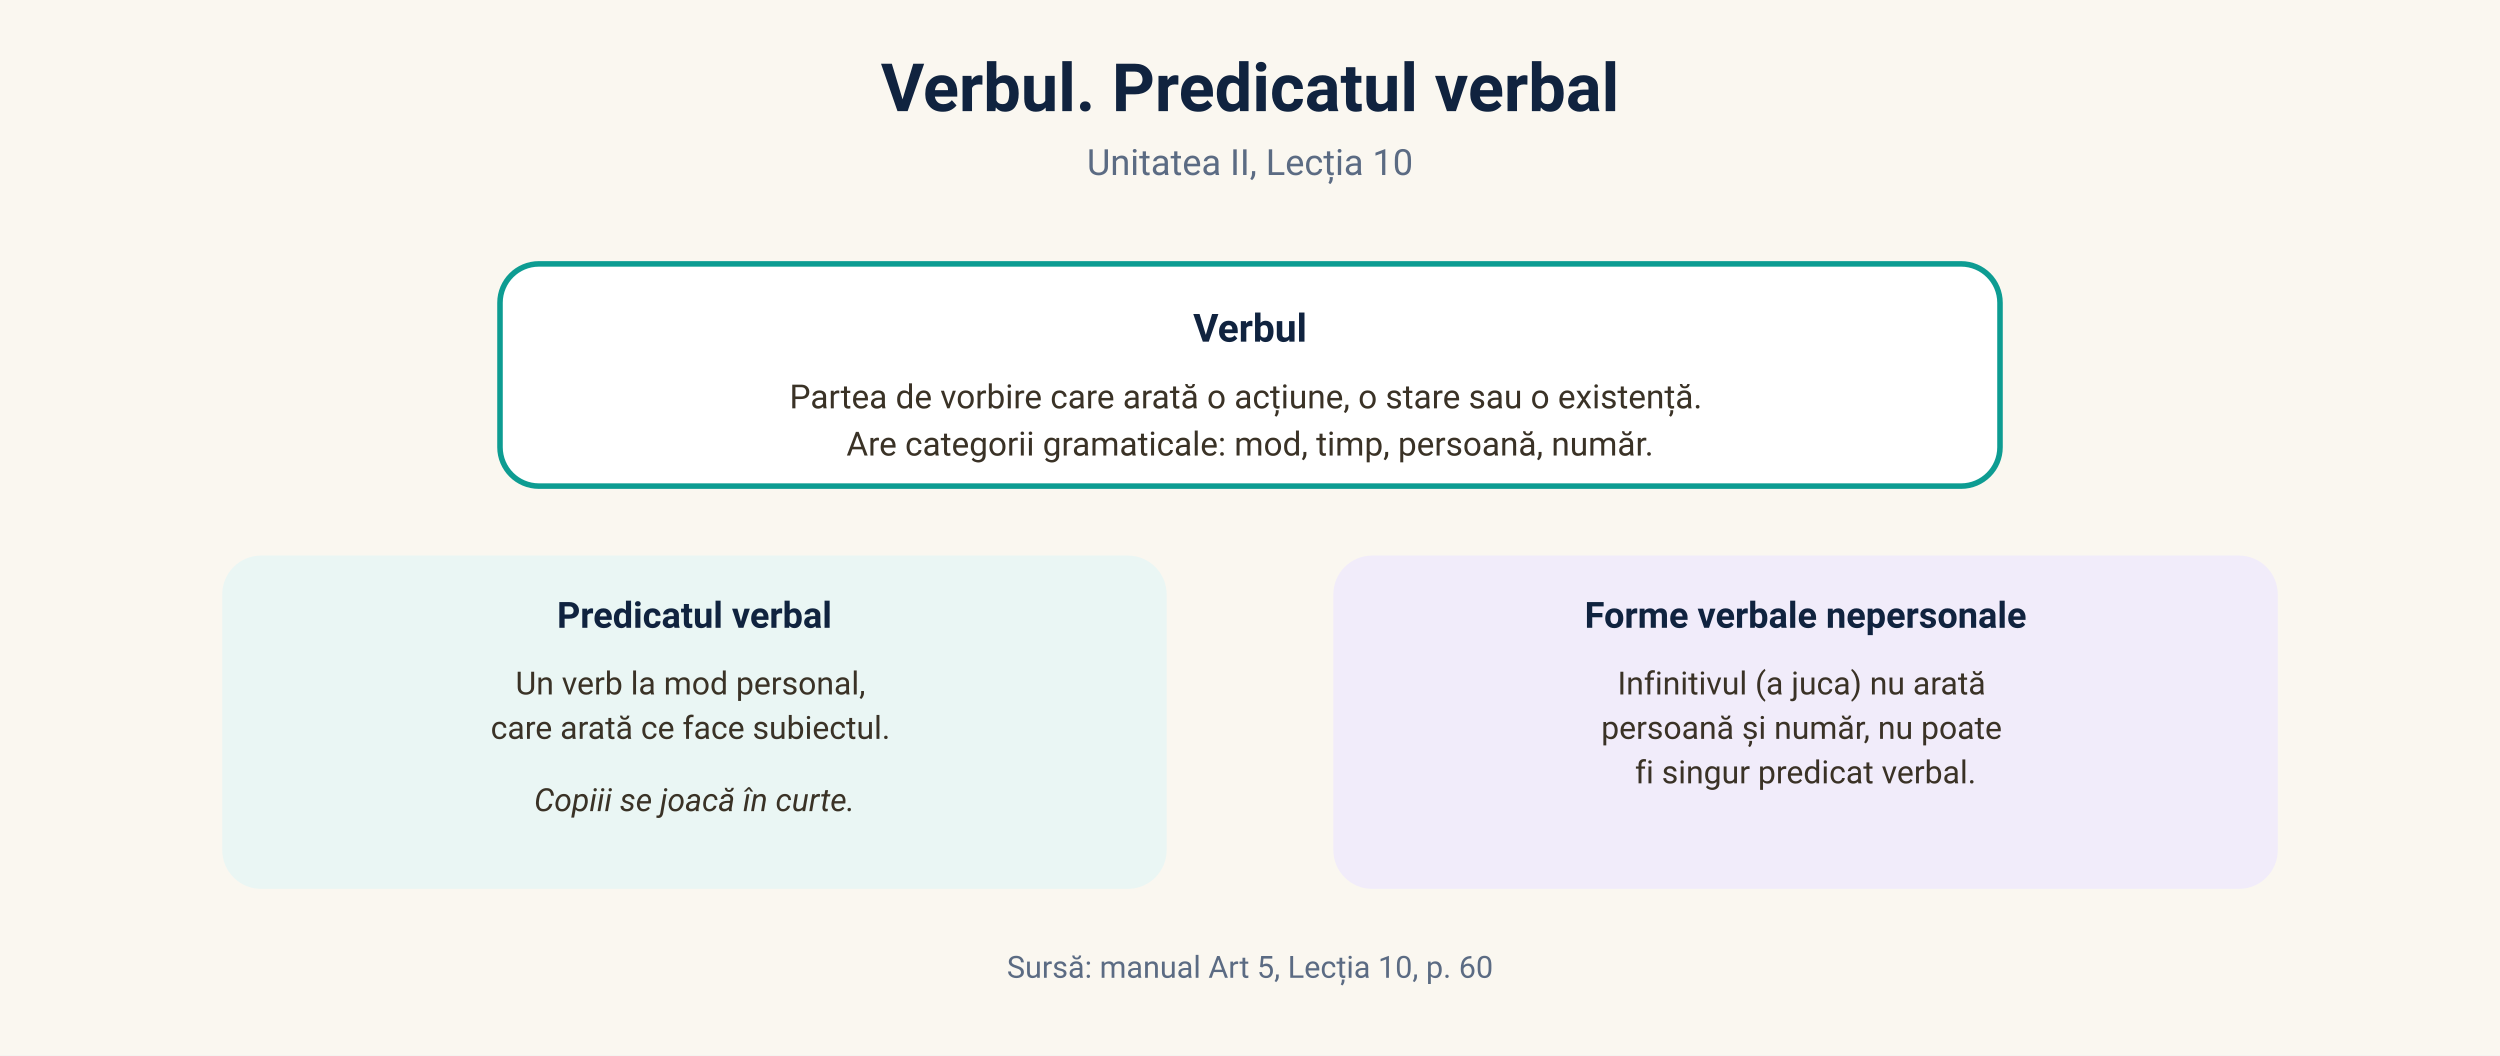
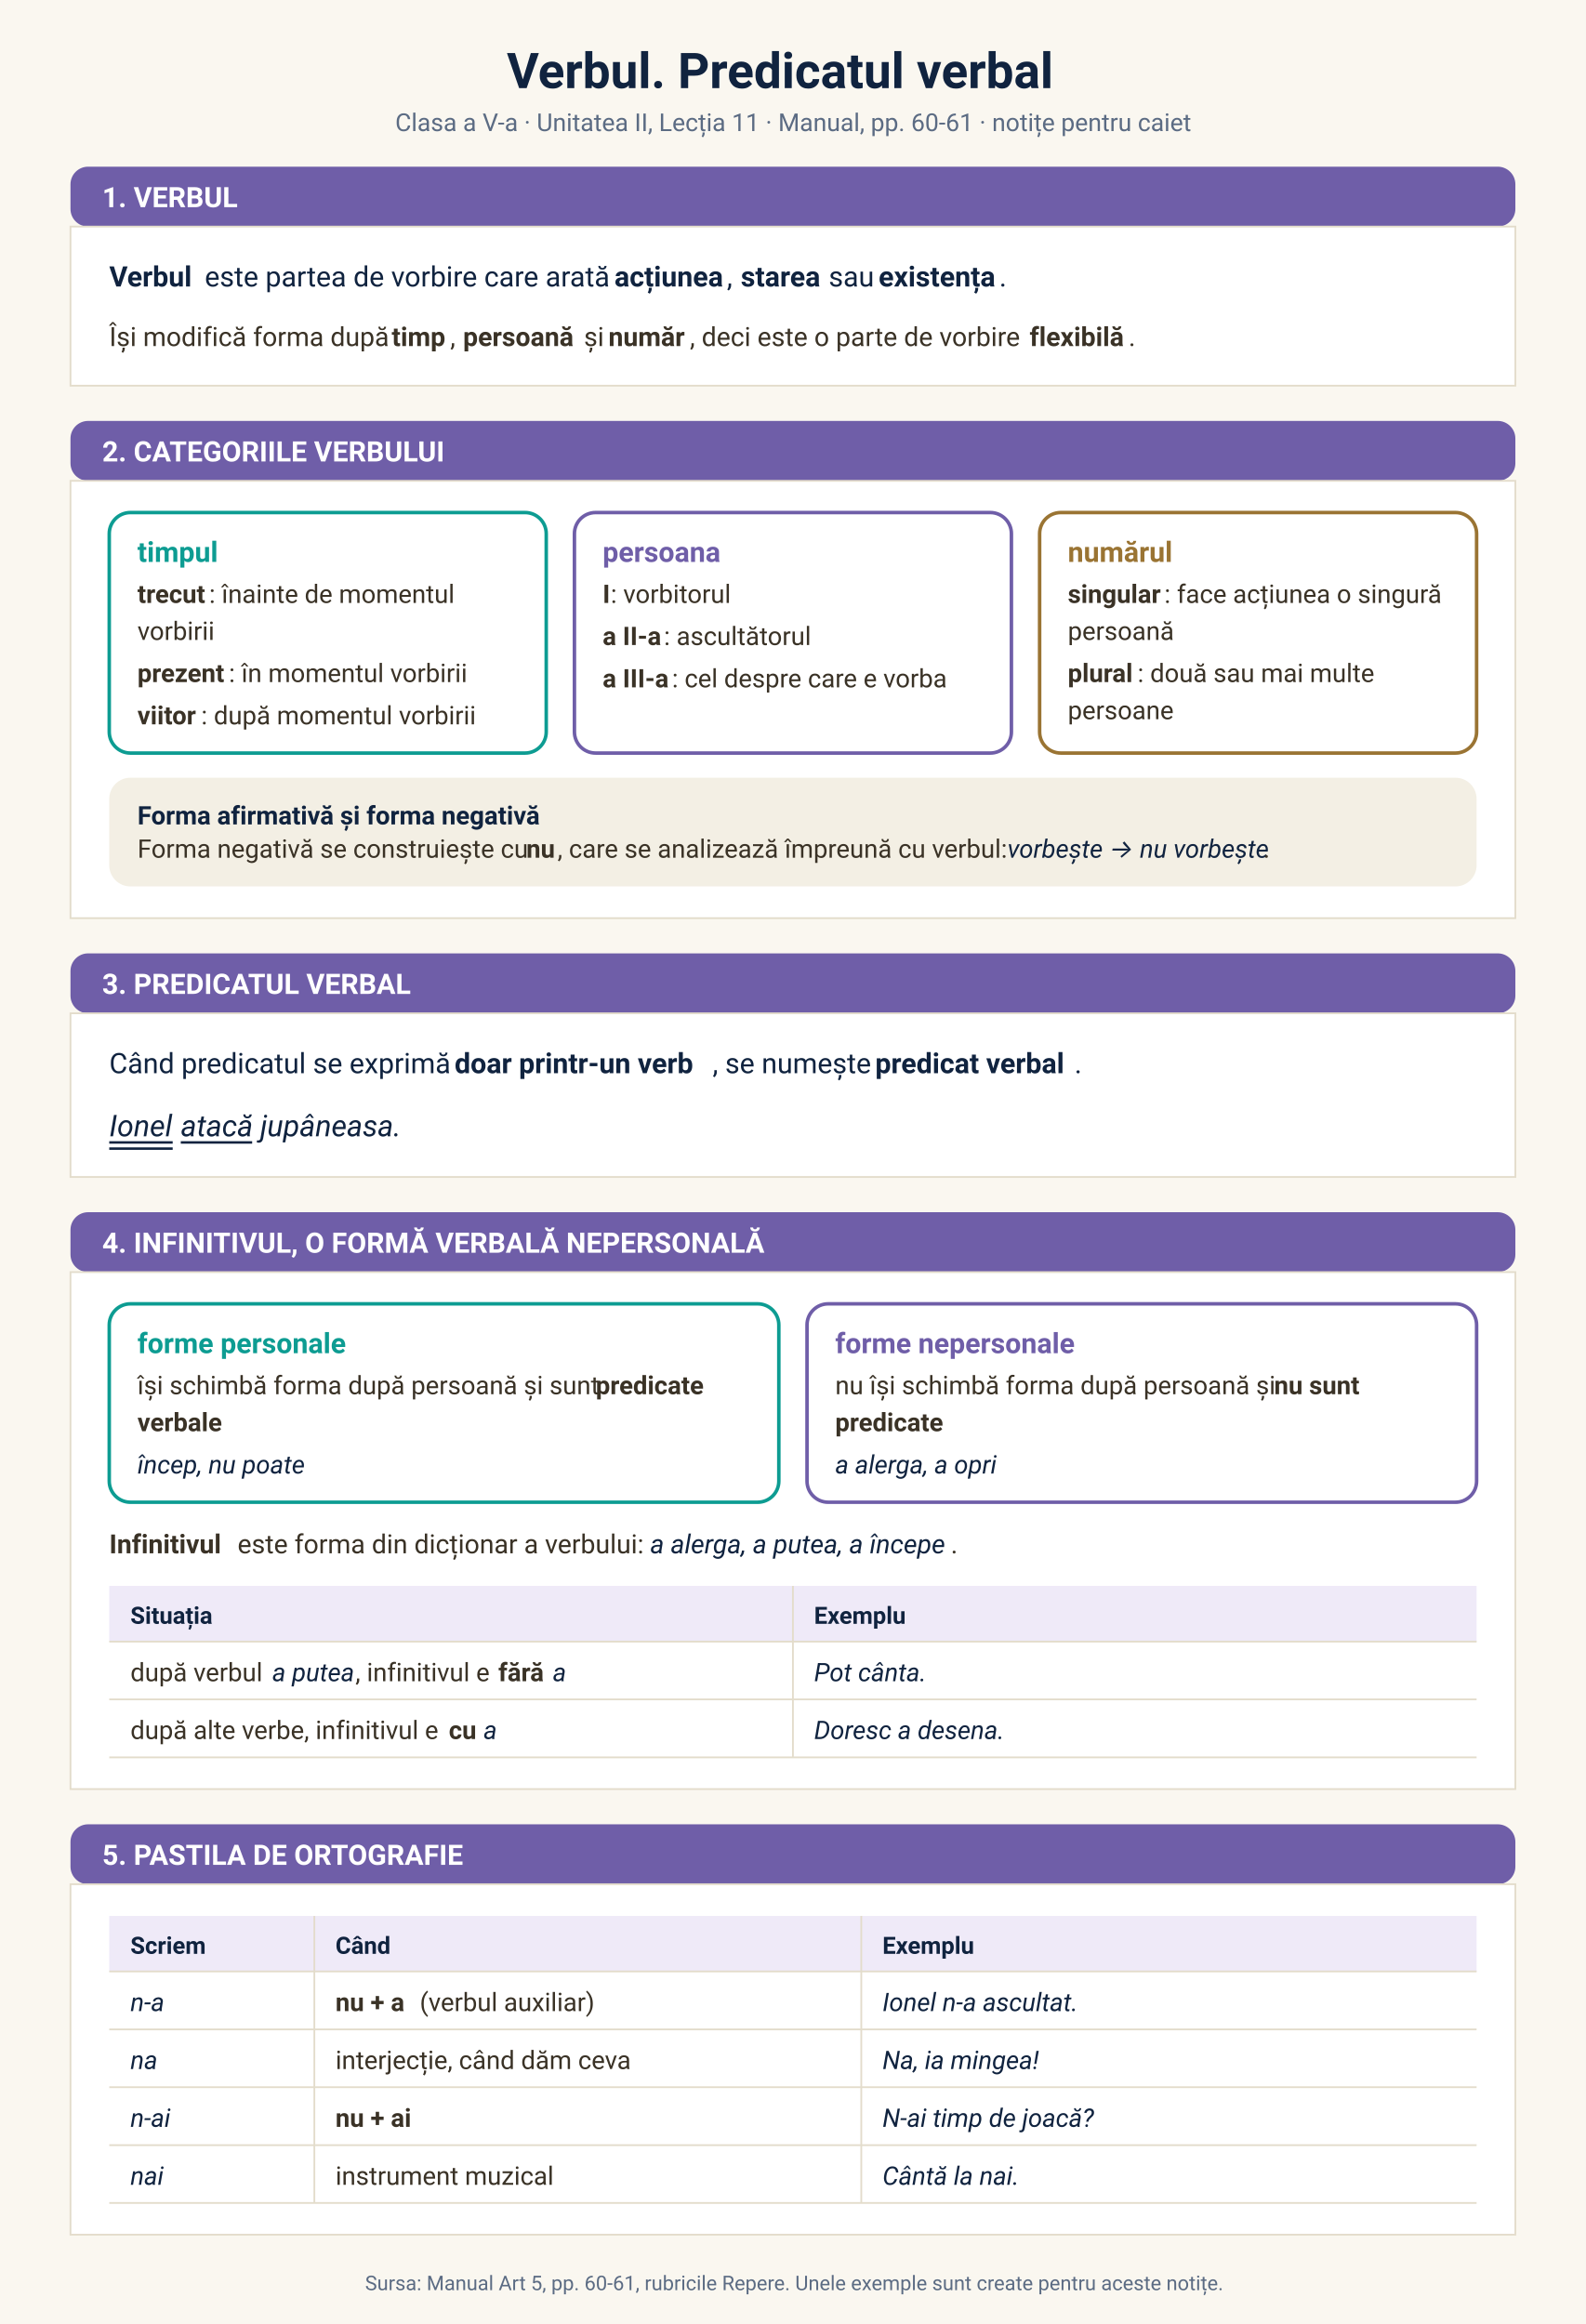
- <svg xmlns="http://www.w3.org/2000/svg" viewBox="0 0 900 380" font-family="'Segoe UI', 'Plus Jakarta Sans', -apple-system, Roboto, sans-serif">
-   <rect width="900" height="380" fill="#faf7f0" />
-   <text x="450" y="40" text-anchor="middle" font-size="24" font-weight="700" fill="#10233f">Verbul. Predicatul verbal</text>
-   <text x="450" y="63" text-anchor="middle" font-size="13" fill="#5b6b83">Unitatea II, Lecția 10</text>
-   <rect x="180" y="95" width="540" height="80" rx="14" fill="#ffffff" stroke="#0d9c92" stroke-width="2" />
-   <text x="450" y="123" text-anchor="middle" font-size="14" font-weight="700" fill="#10233f">Verbul</text>
-   <text font-size="12" fill="#3a3226" text-anchor="middle">
-     <tspan x="450" y="147">Partea de vorbire care arată o acțiune, o stare sau o existență.</tspan>
-     <tspan x="450" y="164">Are categorii gramaticale: mod, timp, persoană, număr.</tspan>
-   </text>
-   <g>
-     <rect x="80" y="200" width="340" height="120" rx="14" fill="#eaf6f4" />
-     <text x="250" y="226" text-anchor="middle" font-size="13" font-weight="700" fill="#10233f">Predicatul verbal</text>
-     <text font-size="11.5" fill="#3a3226" text-anchor="middle">
-       <tspan x="250" y="250">Un verb la mod personal,</tspan>
-       <tspan x="250" y="266">care arată ce face subiectul.</tspan>
-       <tspan x="250" y="292" font-style="italic">Copiii se joacă în curte.</tspan>
-     </text>
-   </g>
-   <g>
-     <rect x="480" y="200" width="340" height="120" rx="14" fill="#f1ecfa" />
-     <text x="650" y="226" text-anchor="middle" font-size="13" font-weight="700" fill="#10233f">Forme verbale nepersonale</text>
-     <text font-size="11.5" fill="#3a3226" text-anchor="middle">
-       <tspan x="650" y="250">Infinitivul (a juca) nu arată</tspan>
-       <tspan x="650" y="266">persoană și număr, nu poate</tspan>
-       <tspan x="650" y="282">fi singur predicat verbal.</tspan>
-     </text>
-   </g>
-   <text x="450" y="352" text-anchor="middle" font-size="11" fill="#5b6b83">Sursă: manual Art 5, Lecția 10, p. 60</text>
+ <svg xmlns="http://www.w3.org/2000/svg" viewBox="0 0 900 1319" font-family="'Segoe UI', 'Plus Jakarta Sans', -apple-system, Roboto, sans-serif">
+   <rect width="900" height="1319" fill="#faf7f0" />
+   <text x="287.6" y="50.0" font-size="28" fill="#10233f" font-weight="700" textLength="325.3" lengthAdjust="spacing">Verbul. Predicatul verbal</text>
+   <text x="224.3" y="74.4" font-size="14" fill="#5b6b83" textLength="451.4" lengthAdjust="spacing">Clasa a V-a · Unitatea II, Lecția 11 · Manual, pp. 60-61 · notițe pentru caiet</text>
+   <rect x="40" y="94.6" width="820" height="34" rx="10" fill="#6f5ea8" />
+   <text x="58" y="117.6" font-size="16" font-weight="700" fill="#ffffff">1. VERBUL</text>
+   <rect x="40" y="128.6" width="820" height="90.3" fill="#ffffff" stroke="#e3dccb" />
+   <text x="62.0" y="162.6" font-size="16" fill="#10233f" font-weight="700" textLength="49.9" lengthAdjust="spacing">Verbul</text>
+   <text x="116.2" y="162.6" font-size="16" fill="#10233f" textLength="228.2" lengthAdjust="spacing">este partea de vorbire care arată</text>
+   <text x="348.7" y="162.6" font-size="16" fill="#10233f" font-weight="700" textLength="63.8" lengthAdjust="spacing">acțiunea</text>
+   <text x="412.5" y="162.6" font-size="16" fill="#10233f" textLength="3.5" lengthAdjust="spacing">,</text>
+   <text x="420.4" y="162.6" font-size="16" fill="#10233f" font-weight="700" textLength="45.6" lengthAdjust="spacing">starea</text>
+   <text x="470.3" y="162.6" font-size="16" fill="#10233f" textLength="24.0" lengthAdjust="spacing">sau</text>
+   <text x="498.6" y="162.6" font-size="16" fill="#10233f" font-weight="700" textLength="68.5" lengthAdjust="spacing">existența</text>
+   <text x="567.1" y="162.6" font-size="16" fill="#10233f" textLength="3.5" lengthAdjust="spacing">.</text>
+   <text x="62.0" y="196.4" font-size="15" fill="#3a3226" textLength="156.3" lengthAdjust="spacing">Își modifică forma după</text>
+   <text x="222.3" y="196.4" font-size="15" fill="#3a3226" font-weight="700" textLength="33.1" lengthAdjust="spacing">timp</text>
+   <text x="255.5" y="196.4" font-size="15" fill="#3a3226" textLength="3.3" lengthAdjust="spacing">,</text>
+   <text x="262.8" y="196.4" font-size="15" fill="#3a3226" font-weight="700" textLength="64.5" lengthAdjust="spacing">persoană</text>
+   <text x="331.4" y="196.4" font-size="15" fill="#3a3226" textLength="9.9" lengthAdjust="spacing">și</text>
+   <text x="345.3" y="196.4" font-size="15" fill="#3a3226" font-weight="700" textLength="46.2" lengthAdjust="spacing">număr</text>
+   <text x="391.5" y="196.4" font-size="15" fill="#3a3226" textLength="188.7" lengthAdjust="spacing">, deci este o parte de vorbire</text>
+   <text x="584.3" y="196.4" font-size="15" fill="#3a3226" font-weight="700" textLength="56.2" lengthAdjust="spacing">flexibilă</text>
+   <text x="640.5" y="196.4" font-size="15" fill="#3a3226" textLength="3.3" lengthAdjust="spacing">.</text>
+   <rect x="40" y="238.9" width="820" height="34" rx="10" fill="#6f5ea8" />
+   <text x="58" y="261.9" font-size="16" font-weight="700" fill="#ffffff">2. CATEGORIILE VERBULUI</text>
+   <rect x="40" y="272.9" width="820" height="248.2" fill="#ffffff" stroke="#e3dccb" />
+   <rect x="62.0" y="290.9" width="248.0" height="136.5" rx="12" fill="#ffffff" stroke="#0d9c92" stroke-width="2" />
+   <text x="78.0" y="318.9" font-size="16" fill="#0d9c92" font-weight="700" textLength="49.6" lengthAdjust="spacing">timpul</text>
+   <text x="78.0" y="342.2" font-size="14.5" fill="#3a3226" font-weight="700" textLength="40.7" lengthAdjust="spacing">trecut</text>
+   <text x="118.7" y="342.2" font-size="14.5" fill="#3a3226" textLength="140.4" lengthAdjust="spacing">: înainte de momentul</text>
+   <text x="78.0" y="363.2" font-size="14.5" fill="#3a3226" textLength="44.7" lengthAdjust="spacing">vorbirii</text>
+   <text x="78.0" y="387.1" font-size="14.5" fill="#3a3226" font-weight="700" textLength="51.9" lengthAdjust="spacing">prezent</text>
+   <text x="129.9" y="387.1" font-size="14.5" fill="#3a3226" textLength="137.3" lengthAdjust="spacing">: în momentul vorbirii</text>
+   <text x="78.0" y="411.1" font-size="14.5" fill="#3a3226" font-weight="700" textLength="36.2" lengthAdjust="spacing">viitor</text>
+   <text x="114.2" y="411.1" font-size="14.5" fill="#3a3226" textLength="158.3" lengthAdjust="spacing">: după momentul vorbirii</text>
+   <rect x="326.0" y="290.9" width="248.0" height="136.5" rx="12" fill="#ffffff" stroke="#6f5ea8" stroke-width="2" />
+   <text x="342.0" y="318.9" font-size="16" fill="#6f5ea8" font-weight="700" textLength="68.8" lengthAdjust="spacing">persoana</text>
+   <text x="342.0" y="342.2" font-size="14.5" fill="#3a3226" font-weight="700" textLength="4.6" lengthAdjust="spacing">I</text>
+   <text x="346.6" y="342.2" font-size="14.5" fill="#3a3226" textLength="70.0" lengthAdjust="spacing">: vorbitorul</text>
+   <text x="342.0" y="366.1" font-size="14.5" fill="#3a3226" font-weight="700" textLength="34.8" lengthAdjust="spacing">a II-a</text>
+   <text x="376.8" y="366.1" font-size="14.5" fill="#3a3226" textLength="81.6" lengthAdjust="spacing">: ascultătorul</text>
+   <text x="342.0" y="390.1" font-size="14.5" fill="#3a3226" font-weight="700" textLength="39.4" lengthAdjust="spacing">a III-a</text>
+   <text x="381.4" y="390.1" font-size="14.5" fill="#3a3226" textLength="154.6" lengthAdjust="spacing">: cel despre care e vorba</text>
+   <rect x="590.0" y="290.9" width="248.0" height="136.5" rx="12" fill="#ffffff" stroke="#9a7433" stroke-width="2" />
+   <text x="606.0" y="318.9" font-size="16" fill="#9a7433" font-weight="700" textLength="63.5" lengthAdjust="spacing">numărul</text>
+   <text x="606.0" y="342.2" font-size="14.5" fill="#3a3226" font-weight="700" textLength="54.8" lengthAdjust="spacing">singular</text>
+   <text x="660.8" y="342.2" font-size="14.5" fill="#3a3226" textLength="154.6" lengthAdjust="spacing">: face acțiunea o singură</text>
+   <text x="606.0" y="363.2" font-size="14.5" fill="#3a3226" textLength="58.9" lengthAdjust="spacing">persoană</text>
+   <text x="606.0" y="387.1" font-size="14.5" fill="#3a3226" font-weight="700" textLength="39.6" lengthAdjust="spacing">plural</text>
+   <text x="645.6" y="387.1" font-size="14.5" fill="#3a3226" textLength="133.4" lengthAdjust="spacing">: două sau mai multe</text>
+   <text x="606.0" y="408.2" font-size="14.5" fill="#3a3226" textLength="59.0" lengthAdjust="spacing">persoane</text>
+   <rect x="62.0" y="441.4" width="776.0" height="61.7" rx="12" fill="#f3efe4" />
+   <text x="78.0" y="467.9" font-size="14.5" fill="#10233f" font-weight="700" textLength="240.0" lengthAdjust="spacing">Forma afirmativă și forma negativă</text>
+   <text x="78.0" y="486.8" font-size="14.5" fill="#3a3226" textLength="216.8" lengthAdjust="spacing">Forma negativă se construiește cu</text>
+   <text x="298.7" y="486.8" font-size="14.5" fill="#3a3226" font-weight="700" textLength="17.7" lengthAdjust="spacing">nu</text>
+   <text x="316.4" y="486.8" font-size="14.5" fill="#3a3226" textLength="251.4" lengthAdjust="spacing">, care se analizează împreună cu verbul:</text>
+   <text x="571.7" y="486.8" font-size="14.5" fill="#10233f" font-style="italic" textLength="145.1" lengthAdjust="spacing">vorbește → nu vorbește</text>
+   <text x="716.9" y="486.8" font-size="14.5" fill="#3a3226" textLength="3.2" lengthAdjust="spacing">.</text>
+   <rect x="40" y="541.1" width="820" height="34" rx="10" fill="#6f5ea8" />
+   <text x="58" y="564.1" font-size="16" font-weight="700" fill="#ffffff">3. PREDICATUL VERBAL</text>
+   <rect x="40" y="575.1" width="820" height="92.9" fill="#ffffff" stroke="#e3dccb" />
+   <text x="62.0" y="609.1" font-size="16" fill="#10233f" textLength="191.7" lengthAdjust="spacing">Când predicatul se exprimă</text>
+   <text x="258.0" y="609.1" font-size="16" fill="#10233f" font-weight="700" textLength="146.4" lengthAdjust="spacing">doar printr-un verb</text>
+   <text x="404.4" y="609.1" font-size="16" fill="#10233f" textLength="88.0" lengthAdjust="spacing">, se numește</text>
+   <text x="496.7" y="609.1" font-size="16" fill="#10233f" font-weight="700" textLength="113.1" lengthAdjust="spacing">predicat verbal</text>
+   <text x="609.8" y="609.1" font-size="16" fill="#10233f" textLength="3.5" lengthAdjust="spacing">.</text>
+   <text x="62.0" y="644.9" font-size="17" fill="#10233f" font-style="italic" textLength="36.0" lengthAdjust="spacing">Ionel</text>
+   <line x1="62.0" y1="648.4" x2="98.0" y2="648.4" stroke="#10233f" stroke-width="1.4" />
+   <line x1="62.0" y1="651.9" x2="98.0" y2="651.9" stroke="#10233f" stroke-width="1.4" />
+   <text x="102.6" y="644.9" font-size="17" fill="#10233f" font-style="italic" textLength="40.5" lengthAdjust="spacing">atacă</text>
+   <line x1="102.6" y1="648.4" x2="143.1" y2="648.4" stroke="#10233f" stroke-width="1.4" />
+   <text x="147.7" y="644.9" font-size="17" fill="#10233f" font-style="italic" textLength="78.7" lengthAdjust="spacing">jupâneasa.</text>
+   <rect x="40" y="688.0" width="820" height="34" rx="10" fill="#6f5ea8" />
+   <text x="58" y="711.0" font-size="16" font-weight="700" fill="#ffffff">4. INFINITIVUL, O FORMĂ VERBALĂ NEPERSONALĂ</text>
+   <rect x="40" y="722.0" width="820" height="293.4" fill="#ffffff" stroke="#e3dccb" />
+   <rect x="62.0" y="740.0" width="380.0" height="112.6" rx="12" fill="#ffffff" stroke="#0d9c92" stroke-width="2" />
+   <text x="78.0" y="768.0" font-size="16" fill="#0d9c92" font-weight="700" textLength="123.4" lengthAdjust="spacing">forme personale</text>
+   <text x="78.0" y="791.3" font-size="14.5" fill="#3a3226" textLength="256.2" lengthAdjust="spacing">își schimbă forma după persoană și sunt</text>
+   <text x="338.1" y="791.3" font-size="14.5" fill="#3a3226" font-weight="700" textLength="63.9" lengthAdjust="spacing">predicate</text>
+   <text x="78.0" y="812.3" font-size="14.5" fill="#3a3226" font-weight="700" textLength="50.2" lengthAdjust="spacing">verbale</text>
+   <text x="78.0" y="836.3" font-size="14.5" fill="#10233f" font-style="italic" textLength="95.7" lengthAdjust="spacing">încep, nu poate</text>
+   <rect x="458.0" y="740.0" width="380.0" height="112.6" rx="12" fill="#ffffff" stroke="#6f5ea8" stroke-width="2" />
+   <text x="474.0" y="768.0" font-size="16" fill="#6f5ea8" font-weight="700" textLength="141.8" lengthAdjust="spacing">forme nepersonale</text>
+   <text x="474.0" y="791.3" font-size="14.5" fill="#3a3226" textLength="245.2" lengthAdjust="spacing">nu își schimbă forma după persoană și</text>
+   <text x="723.1" y="791.3" font-size="14.5" fill="#3a3226" font-weight="700" textLength="51.5" lengthAdjust="spacing">nu sunt</text>
+   <text x="474.0" y="812.3" font-size="14.5" fill="#3a3226" font-weight="700" textLength="63.9" lengthAdjust="spacing">predicate</text>
+   <text x="474.0" y="836.3" font-size="14.5" fill="#10233f" font-style="italic" textLength="94.8" lengthAdjust="spacing">a alerga, a opri</text>
+   <text x="62.0" y="881.6" font-size="15" fill="#3a3226" font-weight="700" textLength="68.7" lengthAdjust="spacing">Infinitivul</text>
+   <text x="134.8" y="881.6" font-size="15" fill="#3a3226" textLength="230.2" lengthAdjust="spacing">este forma din dicționar a verbului:</text>
+   <text x="369.0" y="881.6" font-size="15" fill="#10233f" font-style="italic" textLength="170.5" lengthAdjust="spacing">a alerga, a putea, a începe</text>
+   <text x="539.6" y="881.6" font-size="15" fill="#3a3226" textLength="3.3" lengthAdjust="spacing">.</text>
+   <rect x="62.0" y="900.1" width="776.0" height="31.6" fill="#efeaf8" />
+   <text x="74.0" y="921.6" font-size="13.5" fill="#10233f" font-weight="700" textLength="48.5" lengthAdjust="spacing">Situația</text>
+   <text x="462.0" y="921.6" font-size="13.5" fill="#10233f" font-weight="700" textLength="54.7" lengthAdjust="spacing">Exemplu</text>
+   <line x1="62.0" y1="931.7" x2="838.0" y2="931.7" stroke="#e3dccb" />
+   <text x="74.0" y="954.2" font-size="14.5" fill="#3a3226" textLength="76.6" lengthAdjust="spacing">după verbul</text>
+   <text x="154.5" y="954.2" font-size="14.5" fill="#10233f" font-style="italic" textLength="47.3" lengthAdjust="spacing">a putea</text>
+   <text x="201.7" y="954.2" font-size="14.5" fill="#3a3226" textLength="77.1" lengthAdjust="spacing">, infinitivul e</text>
+   <text x="282.8" y="954.2" font-size="14.5" fill="#3a3226" font-weight="700" textLength="27.0" lengthAdjust="spacing">fără</text>
+   <text x="313.7" y="954.2" font-size="14.5" fill="#10233f" font-style="italic" textLength="7.8" lengthAdjust="spacing">a</text>
+   <text x="462.0" y="954.2" font-size="14.5" fill="#10233f" font-style="italic" textLength="62.8" lengthAdjust="spacing">Pot cânta.</text>
+   <line x1="62.0" y1="964.5" x2="838.0" y2="964.5" stroke="#e3dccb" />
+   <text x="74.0" y="987.0" font-size="14.5" fill="#3a3226" textLength="176.7" lengthAdjust="spacing">după alte verbe, infinitivul e</text>
+   <text x="254.7" y="987.0" font-size="14.5" fill="#3a3226" font-weight="700" textLength="15.8" lengthAdjust="spacing">cu</text>
+   <text x="274.4" y="987.0" font-size="14.5" fill="#10233f" font-style="italic" textLength="7.8" lengthAdjust="spacing">a</text>
+   <text x="462.0" y="987.0" font-size="14.5" fill="#10233f" font-style="italic" textLength="105.3" lengthAdjust="spacing">Doresc a desena.</text>
+   <line x1="62.0" y1="997.4" x2="838.0" y2="997.4" stroke="#e3dccb" />
+   <line x1="450.0" y1="900.1" x2="450.0" y2="997.4" stroke="#e3dccb" />
+   <rect x="40" y="1035.4" width="820" height="34" rx="10" fill="#6f5ea8" />
+   <text x="58" y="1058.4" font-size="16" font-weight="700" fill="#ffffff">5. PASTILA DE ORTOGRAFIE</text>
+   <rect x="40" y="1069.4" width="820" height="198.9" fill="#ffffff" stroke="#e3dccb" />
+   <rect x="62.0" y="1087.4" width="776.0" height="31.6" fill="#efeaf8" />
+   <text x="74.0" y="1108.9" font-size="13.5" fill="#10233f" font-weight="700" textLength="42.9" lengthAdjust="spacing">Scriem</text>
+   <text x="190.4" y="1108.9" font-size="13.5" fill="#10233f" font-weight="700" textLength="32.3" lengthAdjust="spacing">Când</text>
+   <text x="500.8" y="1108.9" font-size="13.5" fill="#10233f" font-weight="700" textLength="54.7" lengthAdjust="spacing">Exemplu</text>
+   <line x1="62.0" y1="1118.9" x2="838.0" y2="1118.9" stroke="#e3dccb" />
+   <text x="74.0" y="1141.4" font-size="14.5" fill="#10233f" font-style="italic" textLength="21.8" lengthAdjust="spacing">n-a</text>
+   <text x="190.4" y="1141.4" font-size="14.5" fill="#3a3226" font-weight="700" textLength="43.9" lengthAdjust="spacing">nu + a</text>
+   <text x="238.2" y="1141.4" font-size="14.5" fill="#3a3226" textLength="97.7" lengthAdjust="spacing">(verbul auxiliar)</text>
+   <text x="500.8" y="1141.4" font-size="14.5" fill="#10233f" font-style="italic" textLength="112.5" lengthAdjust="spacing">Ionel n-a ascultat.</text>
+   <line x1="62.0" y1="1151.8" x2="838.0" y2="1151.8" stroke="#e3dccb" />
+   <text x="74.0" y="1174.3" font-size="14.5" fill="#10233f" font-style="italic" textLength="15.9" lengthAdjust="spacing">na</text>
+   <text x="190.4" y="1174.3" font-size="14.5" fill="#3a3226" textLength="165.7" lengthAdjust="spacing">interjecție, când dăm ceva</text>
+   <text x="500.8" y="1174.3" font-size="14.5" fill="#10233f" font-style="italic" textLength="93.1" lengthAdjust="spacing">Na, ia mingea!</text>
+   <line x1="62.0" y1="1184.6" x2="838.0" y2="1184.6" stroke="#e3dccb" />
+   <text x="74.0" y="1207.1" font-size="14.5" fill="#10233f" font-style="italic" textLength="25.5" lengthAdjust="spacing">n-ai</text>
+   <text x="190.4" y="1207.1" font-size="14.5" fill="#3a3226" font-weight="700" textLength="48.0" lengthAdjust="spacing">nu + ai</text>
+   <text x="500.8" y="1207.1" font-size="14.5" fill="#10233f" font-style="italic" textLength="123.2" lengthAdjust="spacing">N-ai timp de joacă?</text>
+   <line x1="62.0" y1="1217.5" x2="838.0" y2="1217.5" stroke="#e3dccb" />
+   <text x="74.0" y="1240.0" font-size="14.5" fill="#10233f" font-style="italic" textLength="19.7" lengthAdjust="spacing">nai</text>
+   <text x="190.4" y="1240.0" font-size="14.5" fill="#3a3226" textLength="121.5" lengthAdjust="spacing">instrument muzical</text>
+   <text x="500.8" y="1240.0" font-size="14.5" fill="#10233f" font-style="italic" textLength="80.0" lengthAdjust="spacing">Cântă la nai.</text>
+   <line x1="62.0" y1="1250.3" x2="838.0" y2="1250.3" stroke="#e3dccb" />
+   <line x1="178.4" y1="1087.4" x2="178.4" y2="1250.3" stroke="#e3dccb" />
+   <line x1="488.8" y1="1087.4" x2="488.8" y2="1250.3" stroke="#e3dccb" />
+   <text x="207.2" y="1299.8" font-size="11.5" fill="#5b6b83" textLength="485.5" lengthAdjust="spacing">Sursa: Manual Art 5, pp. 60-61, rubricile Repere. Unele exemple sunt create pentru aceste notițe.</text>
</svg>
